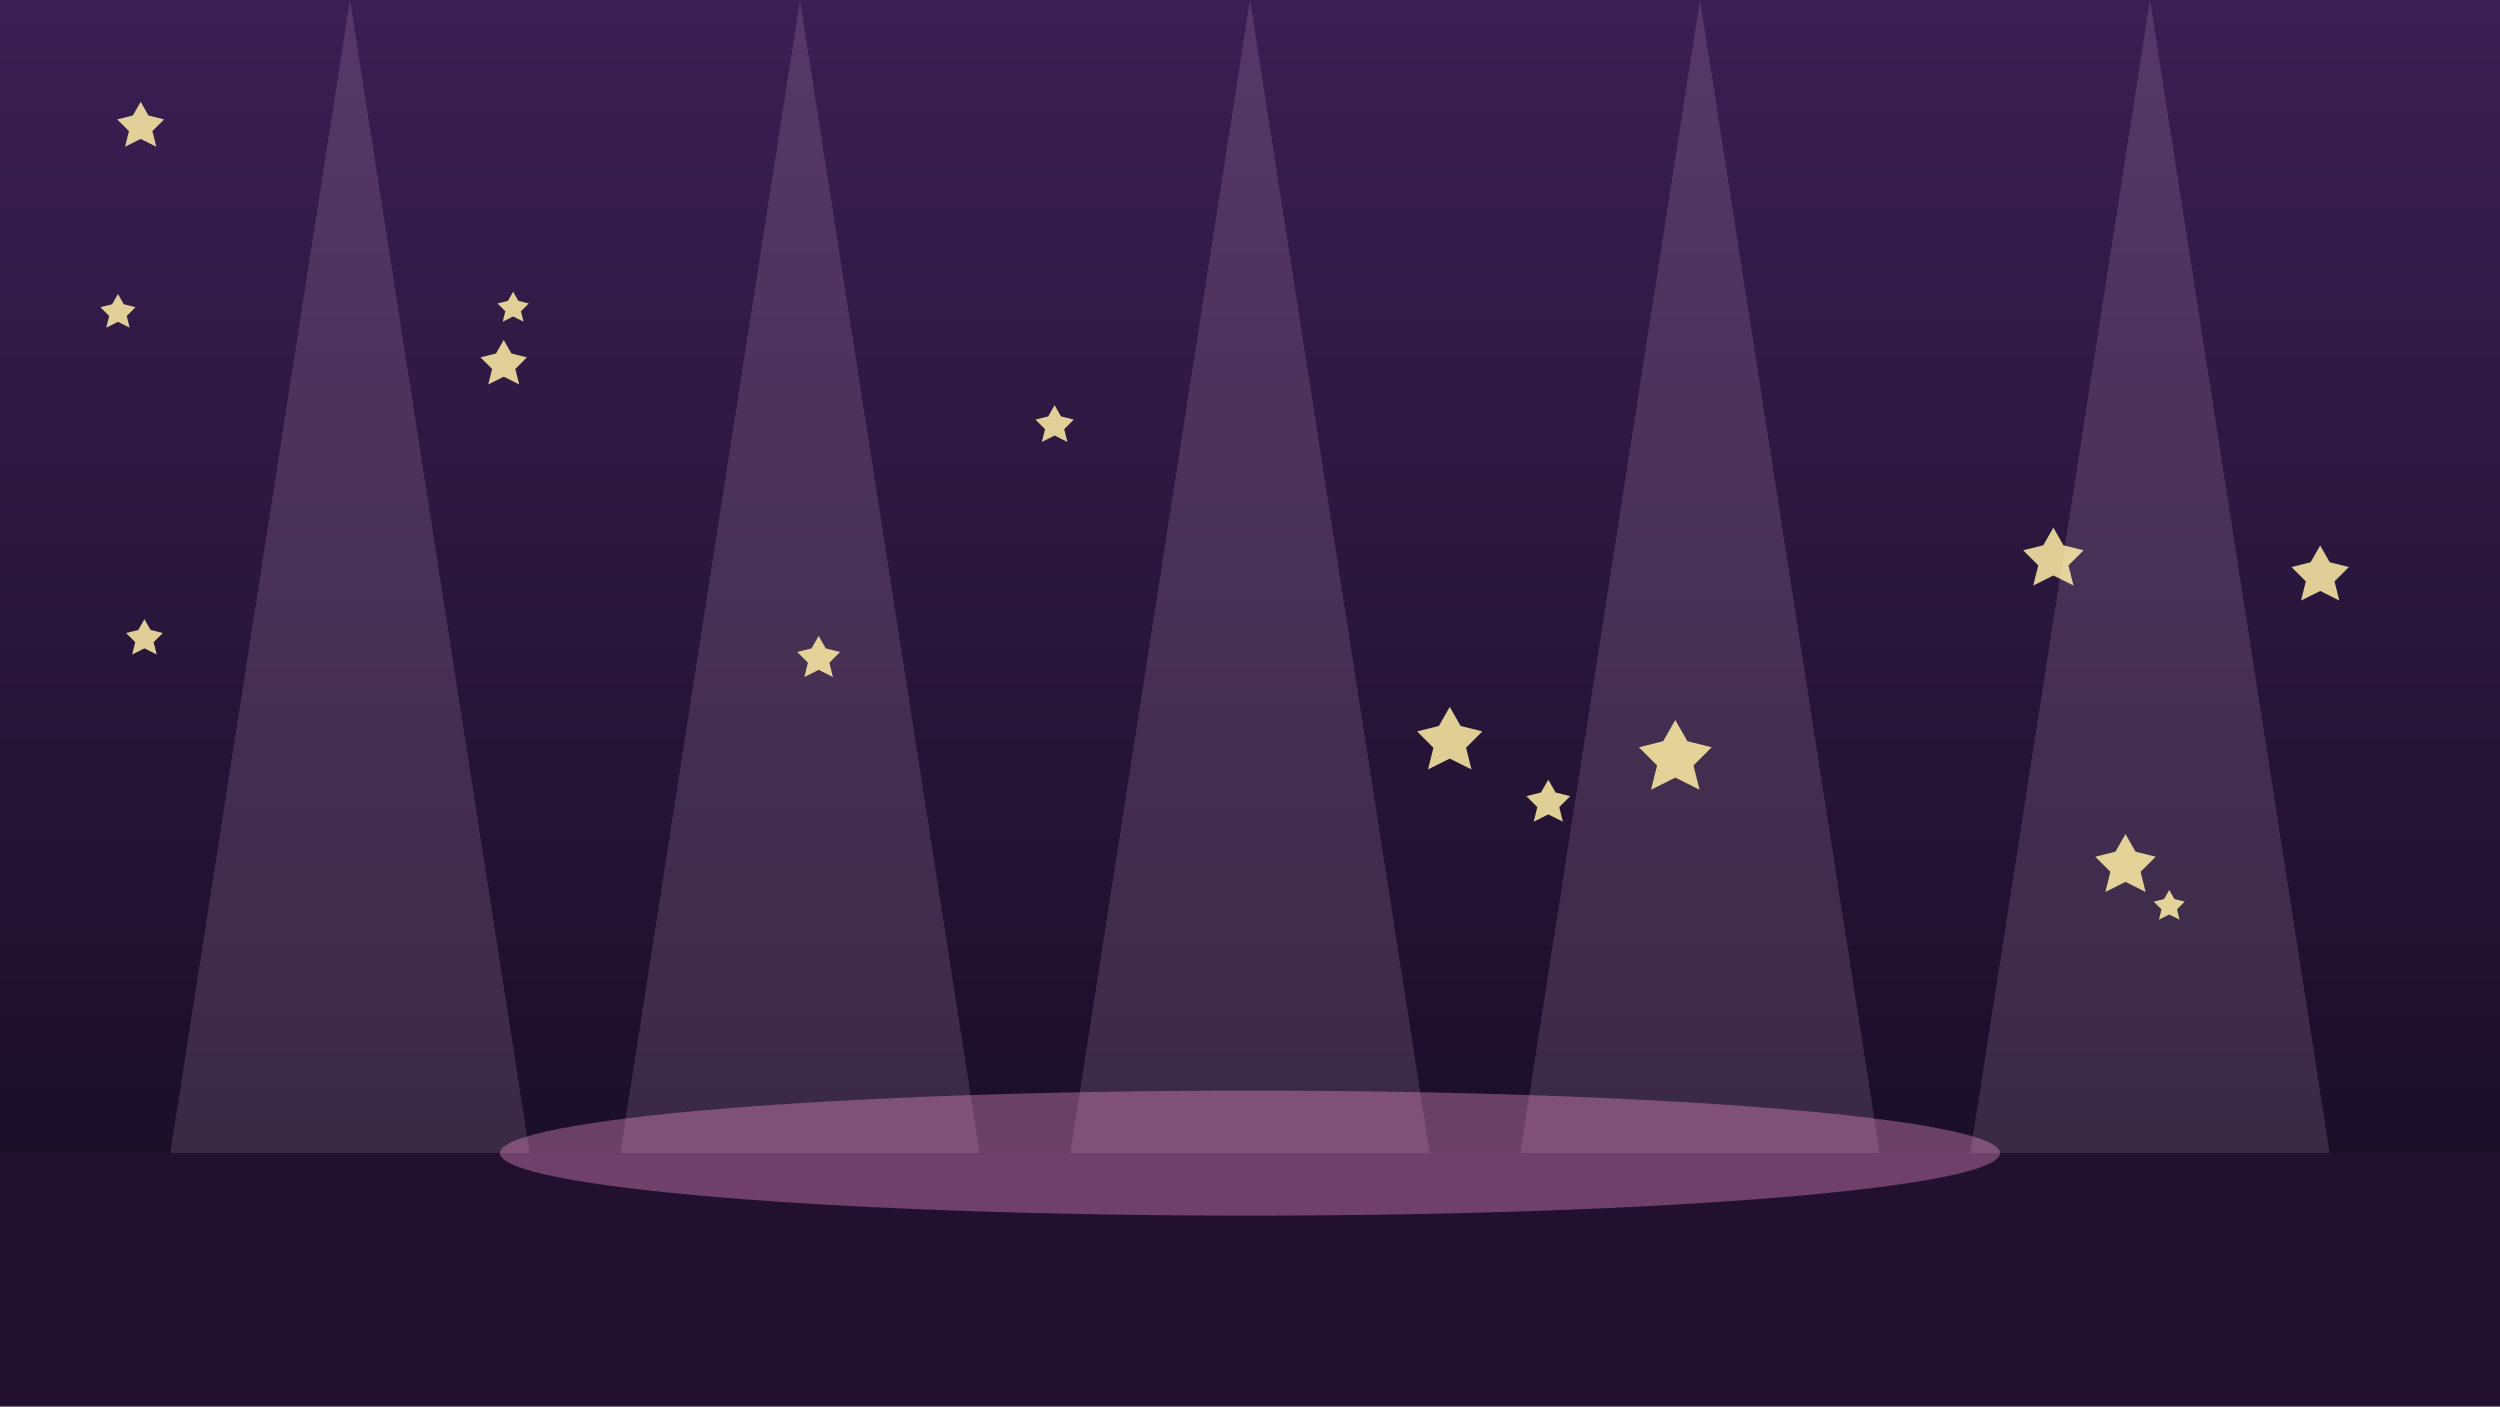
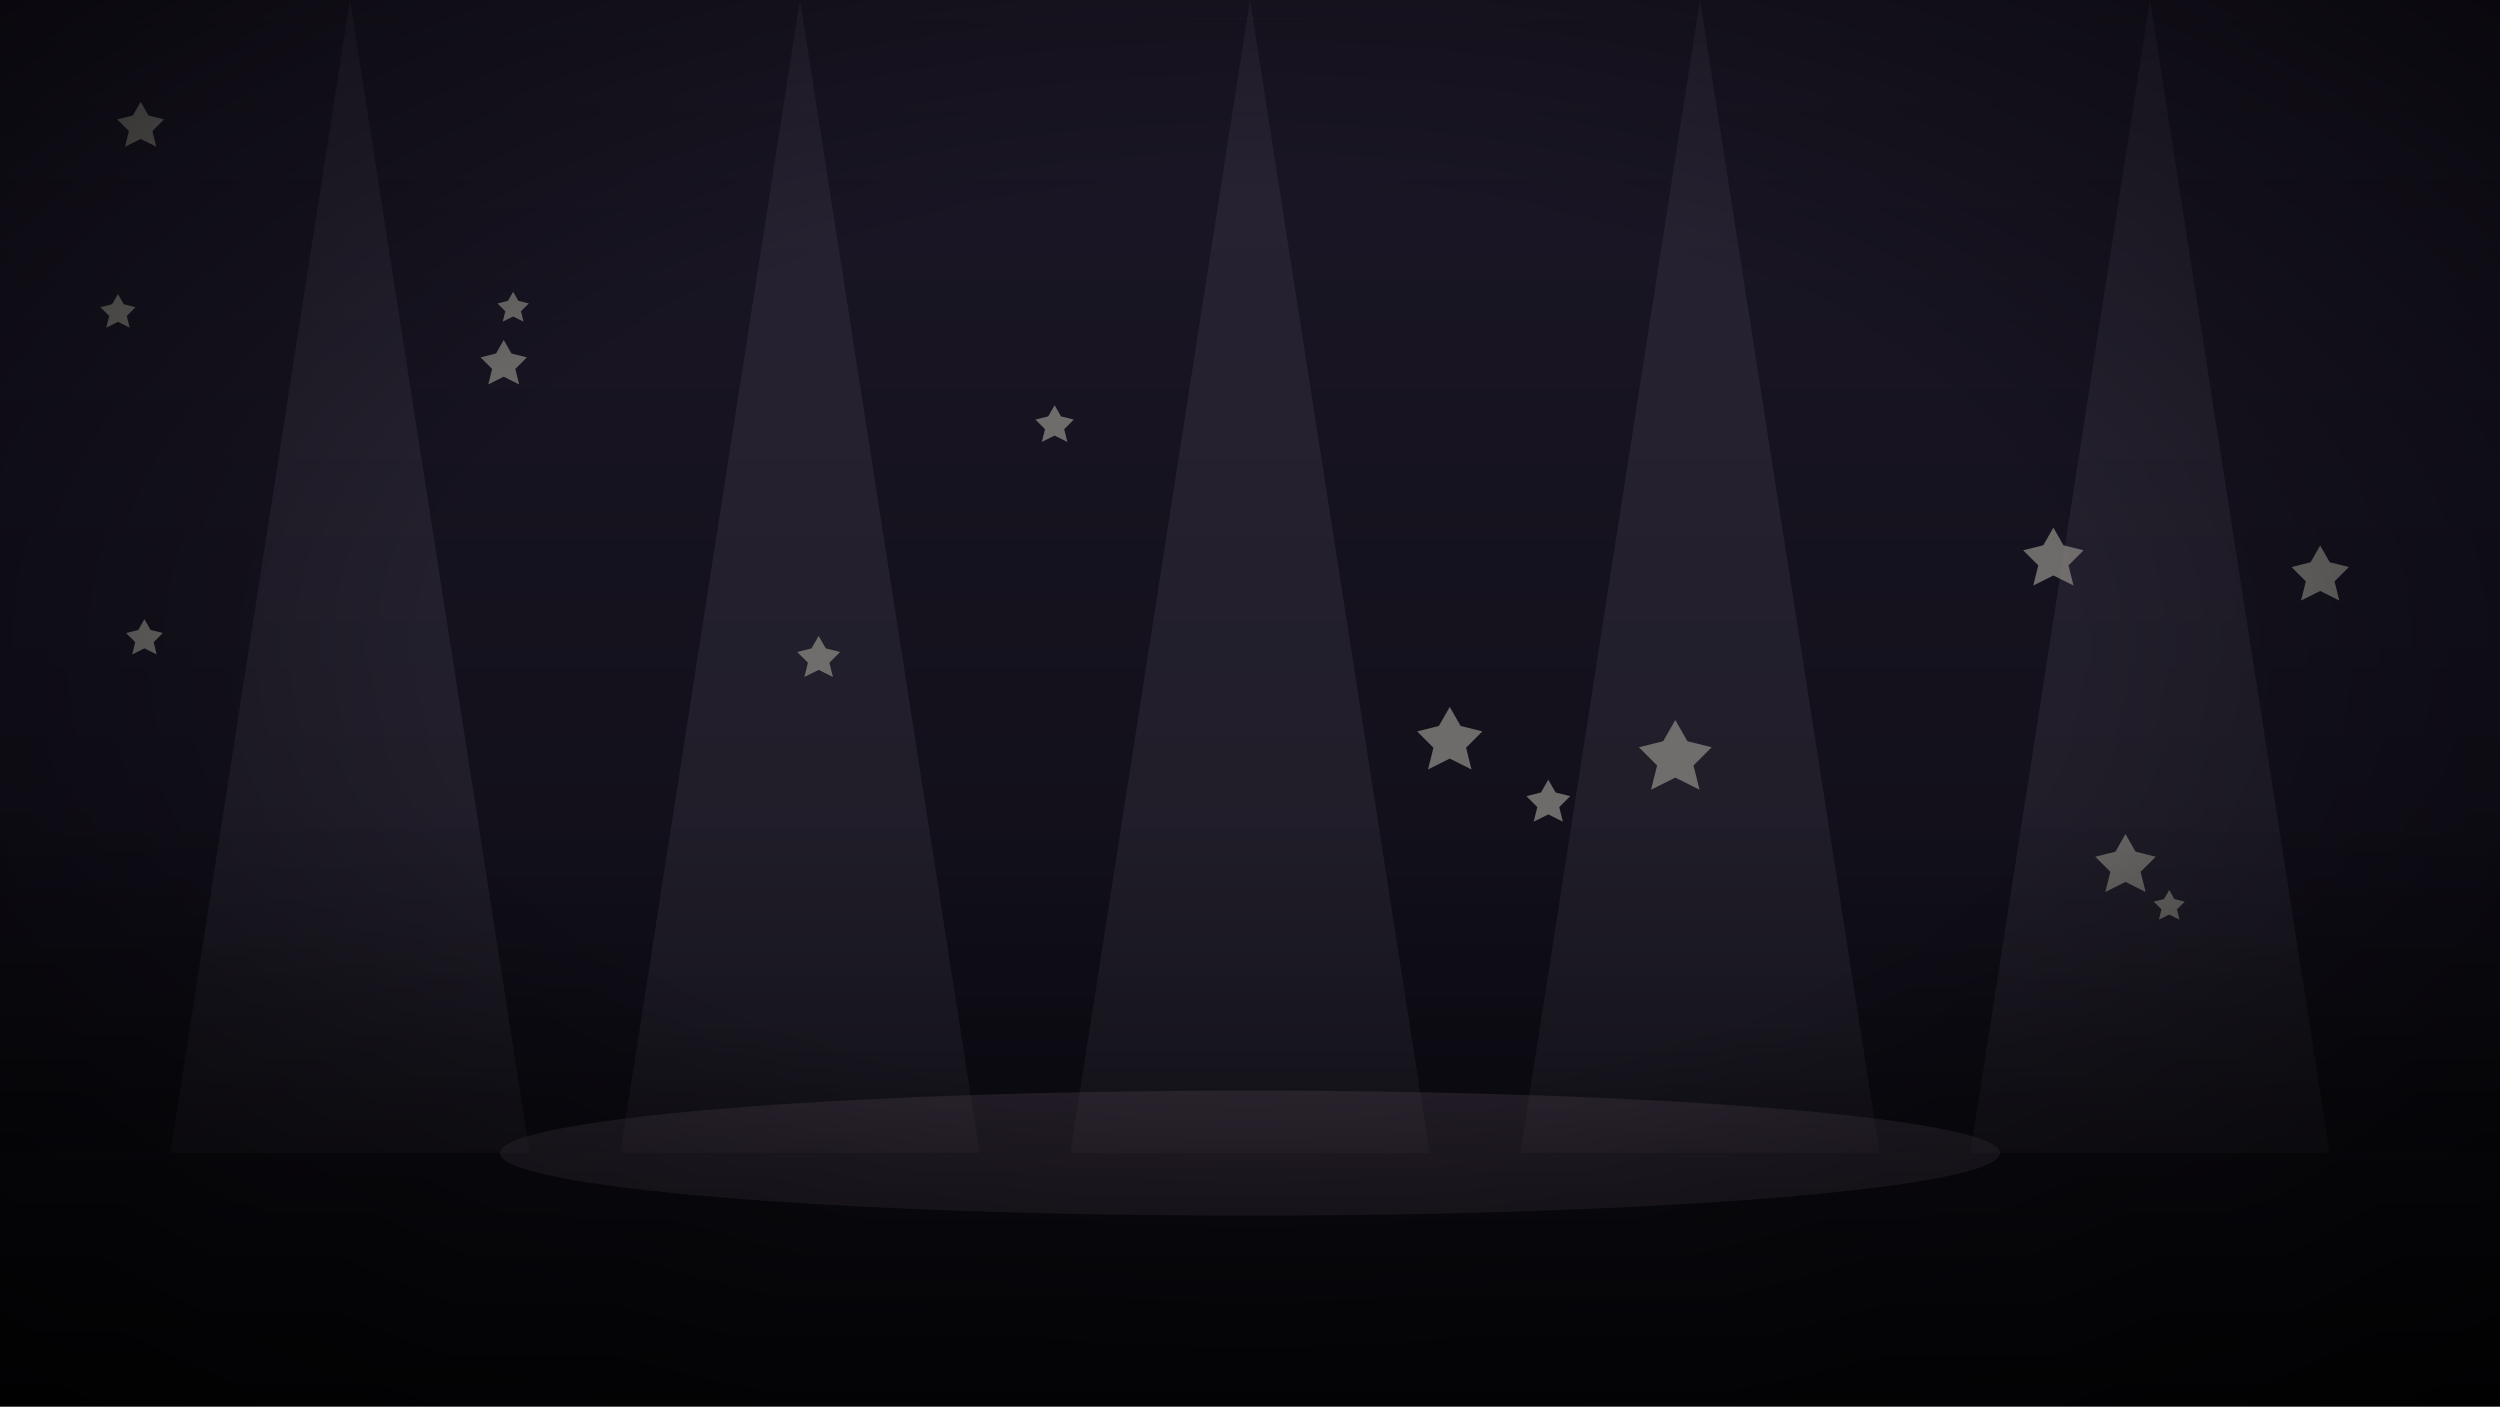
<svg xmlns="http://www.w3.org/2000/svg" viewBox="0 0 640 360" width="640" height="360">
-   <rect width="640" height="360" fill="#140b1f" />
  <defs>
-     <linearGradient id="s" x1="0" y1="0" x2="0" y2="1">
-       <stop offset="0" stop-color="#3a1f52" />
-       <stop offset="1" stop-color="#140b1f" />
+     <filter id="grade" color-interpolation-filters="sRGB">
+       <feColorMatrix type="saturate" values="0.42" />
+       <feComponentTransfer>
+         <feFuncR type="linear" slope="0.5" intercept="0.015" />
+         <feFuncG type="linear" slope="0.5" intercept="0.018" />
+         <feFuncB type="linear" slope="0.54" intercept="0.03" />
+       </feComponentTransfer>
+     </filter>
+     <radialGradient id="vig" cx="50%" cy="46%" r="72%">
+       <stop offset="0.45" stop-color="#000" stop-opacity="0" />
+       <stop offset="1" stop-color="#000" stop-opacity="0.72" />
+     </radialGradient>
+     <linearGradient id="foot" x1="0" y1="0" x2="0" y2="1">
+       <stop offset="0.58" stop-color="#000" stop-opacity="0" />
+       <stop offset="1" stop-color="#000" stop-opacity="0.66" />
    </linearGradient>
  </defs>
-   <rect width="640" height="360" fill="url(#s)" />
-   <path d="M89.6 0 L43.6 295.2 L135.6 295.2 Z" fill="#ffd6f2" opacity="0.14" />
-   <path d="M204.8 0 L158.8 295.2 L250.8 295.2 Z" fill="#ffd6f2" opacity="0.14" />
-   <path d="M320 0 L274 295.2 L366 295.2 Z" fill="#ffd6f2" opacity="0.14" />
-   <path d="M435.2 0 L389.2 295.2 L481.2 295.2 Z" fill="#ffd6f2" opacity="0.14" />
-   <path d="M550.4 0 L504.4 295.2 L596.4 295.2 Z" fill="#ffd6f2" opacity="0.14" />
-   <rect x="0" y="295.2" width="640" height="64.8" fill="#22102f" />
-   <ellipse cx="320" cy="295.2" rx="192" ry="16" fill="#ff9ad5" opacity="0.35" />
-   <path d="M396.359 199.607l1.87 3.272 3.739 0.935 -2.804 2.804 0.935 3.739 -3.739 -1.87 -3.739 1.87 0.935 -3.739 -2.804 -2.804 3.739 -0.935z" fill="#fff0a6" opacity="0.85" />
-   <path d="M30.195 75.264l1.5 2.625 3 0.75 -2.25 2.25 0.75 3 -3 -1.5 -3 1.5 0.75 -3 -2.25 -2.25 3 -0.75z" fill="#fff0a6" opacity="0.85" />
-   <path d="M36.974 158.52l1.569 2.746 3.139 0.785 -2.354 2.354 0.785 3.139 -3.139 -1.569 -3.139 1.569 0.785 -3.139 -2.354 -2.354 3.139 -0.785z" fill="#fff0a6" opacity="0.85" />
-   <path d="M269.981 103.729l1.637 2.864 3.273 0.818 -2.455 2.455 0.818 3.273 -3.273 -1.637 -3.273 1.637 0.818 -3.273 -2.455 -2.455 3.273 -0.818z" fill="#fff0a6" opacity="0.85" />
-   <path d="M131.362 74.677l1.336 2.337 2.671 0.668 -2.003 2.003 0.668 2.671 -2.671 -1.336 -2.671 1.336 0.668 -2.671 -2.003 -2.003 2.671 -0.668z" fill="#fff0a6" opacity="0.85" />
-   <path d="M555.326 227.838l1.323 2.315 2.645 0.661 -1.984 1.984 0.661 2.645 -2.645 -1.323 -2.645 1.323 0.661 -2.645 -1.984 -1.984 2.645 -0.661z" fill="#fff0a6" opacity="0.85" />
-   <path d="M593.966 139.656l2.448 4.284 4.896 1.224 -3.672 3.672 1.224 4.896 -4.896 -2.448 -4.896 2.448 1.224 -4.896 -3.672 -3.672 4.896 -1.224z" fill="#fff0a6" opacity="0.85" />
-   <path d="M36.01 26.065l2 3.5 4 1 -3 3 1 4 -4 -2 -4 2 1 -4 -3 -3 4 -1z" fill="#fff0a6" opacity="0.85" />
-   <path d="M371.138 180.972l2.784 4.873 5.569 1.392 -4.177 4.177 1.392 5.569 -5.569 -2.784 -5.569 2.784 1.392 -5.569 -4.177 -4.177 5.569 -1.392z" fill="#fff0a6" opacity="0.85" />
-   <path d="M525.664 135.078l2.578 4.511 5.155 1.289 -3.866 3.866 1.289 5.155 -5.155 -2.578 -5.155 2.578 1.289 -5.155 -3.866 -3.866 5.155 -1.289z" fill="#fff0a6" opacity="0.85" />
-   <path d="M428.875 184.319l3.104 5.432 6.208 1.552 -4.656 4.656 1.552 6.208 -6.208 -3.104 -6.208 3.104 1.552 -6.208 -4.656 -4.656 6.208 -1.552z" fill="#fff0a6" opacity="0.85" />
-   <path d="M128.951 87.035l1.979 3.463 3.958 0.989 -2.968 2.968 0.989 3.958 -3.958 -1.979 -3.958 1.979 0.989 -3.958 -2.968 -2.968 3.958 -0.989z" fill="#fff0a6" opacity="0.85" />
-   <path d="M209.575 162.794l1.829 3.201 3.658 0.914 -2.743 2.743 0.914 3.658 -3.658 -1.829 -3.658 1.829 0.914 -3.658 -2.743 -2.743 3.658 -0.914z" fill="#fff0a6" opacity="0.85" />
-   <path d="M544.126 213.521l2.578 4.511 5.155 1.289 -3.867 3.867 1.289 5.155 -5.155 -2.578 -5.155 2.578 1.289 -5.155 -3.867 -3.867 5.155 -1.289z" fill="#fff0a6" opacity="0.85" />
+   <g filter="url(#grade)">
+     <rect width="640" height="360" fill="#140b1f" />
+     <defs>
+       <linearGradient id="s" x1="0" y1="0" x2="0" y2="1">
+         <stop offset="0" stop-color="#3a1f52" />
+         <stop offset="1" stop-color="#140b1f" />
+       </linearGradient>
+     </defs>
+     <rect width="640" height="360" fill="url(#s)" />
+     <path d="M89.6 0 L43.6 295.2 L135.6 295.2 Z" fill="#ffd6f2" opacity="0.14" />
+     <path d="M204.8 0 L158.8 295.2 L250.8 295.2 Z" fill="#ffd6f2" opacity="0.14" />
+     <path d="M320 0 L274 295.2 L366 295.2 Z" fill="#ffd6f2" opacity="0.14" />
+     <path d="M435.2 0 L389.2 295.2 L481.2 295.2 Z" fill="#ffd6f2" opacity="0.14" />
+     <path d="M550.4 0 L504.4 295.2 L596.4 295.2 Z" fill="#ffd6f2" opacity="0.14" />
+     <rect x="0" y="295.2" width="640" height="64.8" fill="#22102f" />
+     <ellipse cx="320" cy="295.2" rx="192" ry="16" fill="#ff9ad5" opacity="0.35" />
+     <path d="M396.359 199.607l1.87 3.272 3.739 0.935 -2.804 2.804 0.935 3.739 -3.739 -1.87 -3.739 1.87 0.935 -3.739 -2.804 -2.804 3.739 -0.935z" fill="#fff0a6" opacity="0.85" />
+     <path d="M30.195 75.264l1.5 2.625 3 0.75 -2.25 2.25 0.75 3 -3 -1.5 -3 1.5 0.75 -3 -2.25 -2.25 3 -0.75z" fill="#fff0a6" opacity="0.85" />
+     <path d="M36.974 158.52l1.569 2.746 3.139 0.785 -2.354 2.354 0.785 3.139 -3.139 -1.569 -3.139 1.569 0.785 -3.139 -2.354 -2.354 3.139 -0.785z" fill="#fff0a6" opacity="0.85" />
+     <path d="M269.981 103.729l1.637 2.864 3.273 0.818 -2.455 2.455 0.818 3.273 -3.273 -1.637 -3.273 1.637 0.818 -3.273 -2.455 -2.455 3.273 -0.818z" fill="#fff0a6" opacity="0.85" />
+     <path d="M131.362 74.677l1.336 2.337 2.671 0.668 -2.003 2.003 0.668 2.671 -2.671 -1.336 -2.671 1.336 0.668 -2.671 -2.003 -2.003 2.671 -0.668z" fill="#fff0a6" opacity="0.85" />
+     <path d="M555.326 227.838l1.323 2.315 2.645 0.661 -1.984 1.984 0.661 2.645 -2.645 -1.323 -2.645 1.323 0.661 -2.645 -1.984 -1.984 2.645 -0.661z" fill="#fff0a6" opacity="0.85" />
+     <path d="M593.966 139.656l2.448 4.284 4.896 1.224 -3.672 3.672 1.224 4.896 -4.896 -2.448 -4.896 2.448 1.224 -4.896 -3.672 -3.672 4.896 -1.224z" fill="#fff0a6" opacity="0.85" />
+     <path d="M36.01 26.065l2 3.5 4 1 -3 3 1 4 -4 -2 -4 2 1 -4 -3 -3 4 -1z" fill="#fff0a6" opacity="0.85" />
+     <path d="M371.138 180.972l2.784 4.873 5.569 1.392 -4.177 4.177 1.392 5.569 -5.569 -2.784 -5.569 2.784 1.392 -5.569 -4.177 -4.177 5.569 -1.392z" fill="#fff0a6" opacity="0.85" />
+     <path d="M525.664 135.078l2.578 4.511 5.155 1.289 -3.866 3.866 1.289 5.155 -5.155 -2.578 -5.155 2.578 1.289 -5.155 -3.866 -3.866 5.155 -1.289z" fill="#fff0a6" opacity="0.85" />
+     <path d="M428.875 184.319l3.104 5.432 6.208 1.552 -4.656 4.656 1.552 6.208 -6.208 -3.104 -6.208 3.104 1.552 -6.208 -4.656 -4.656 6.208 -1.552z" fill="#fff0a6" opacity="0.85" />
+     <path d="M128.951 87.035l1.979 3.463 3.958 0.989 -2.968 2.968 0.989 3.958 -3.958 -1.979 -3.958 1.979 0.989 -3.958 -2.968 -2.968 3.958 -0.989z" fill="#fff0a6" opacity="0.85" />
+     <path d="M209.575 162.794l1.829 3.201 3.658 0.914 -2.743 2.743 0.914 3.658 -3.658 -1.829 -3.658 1.829 0.914 -3.658 -2.743 -2.743 3.658 -0.914z" fill="#fff0a6" opacity="0.85" />
+     <path d="M544.126 213.521l2.578 4.511 5.155 1.289 -3.867 3.867 1.289 5.155 -5.155 -2.578 -5.155 2.578 1.289 -5.155 -3.867 -3.867 5.155 -1.289z" fill="#fff0a6" opacity="0.85" />
+   </g>
+   <rect width="640" height="360" fill="url(#vig)" />
+   <rect width="640" height="360" fill="url(#foot)" />
</svg>
